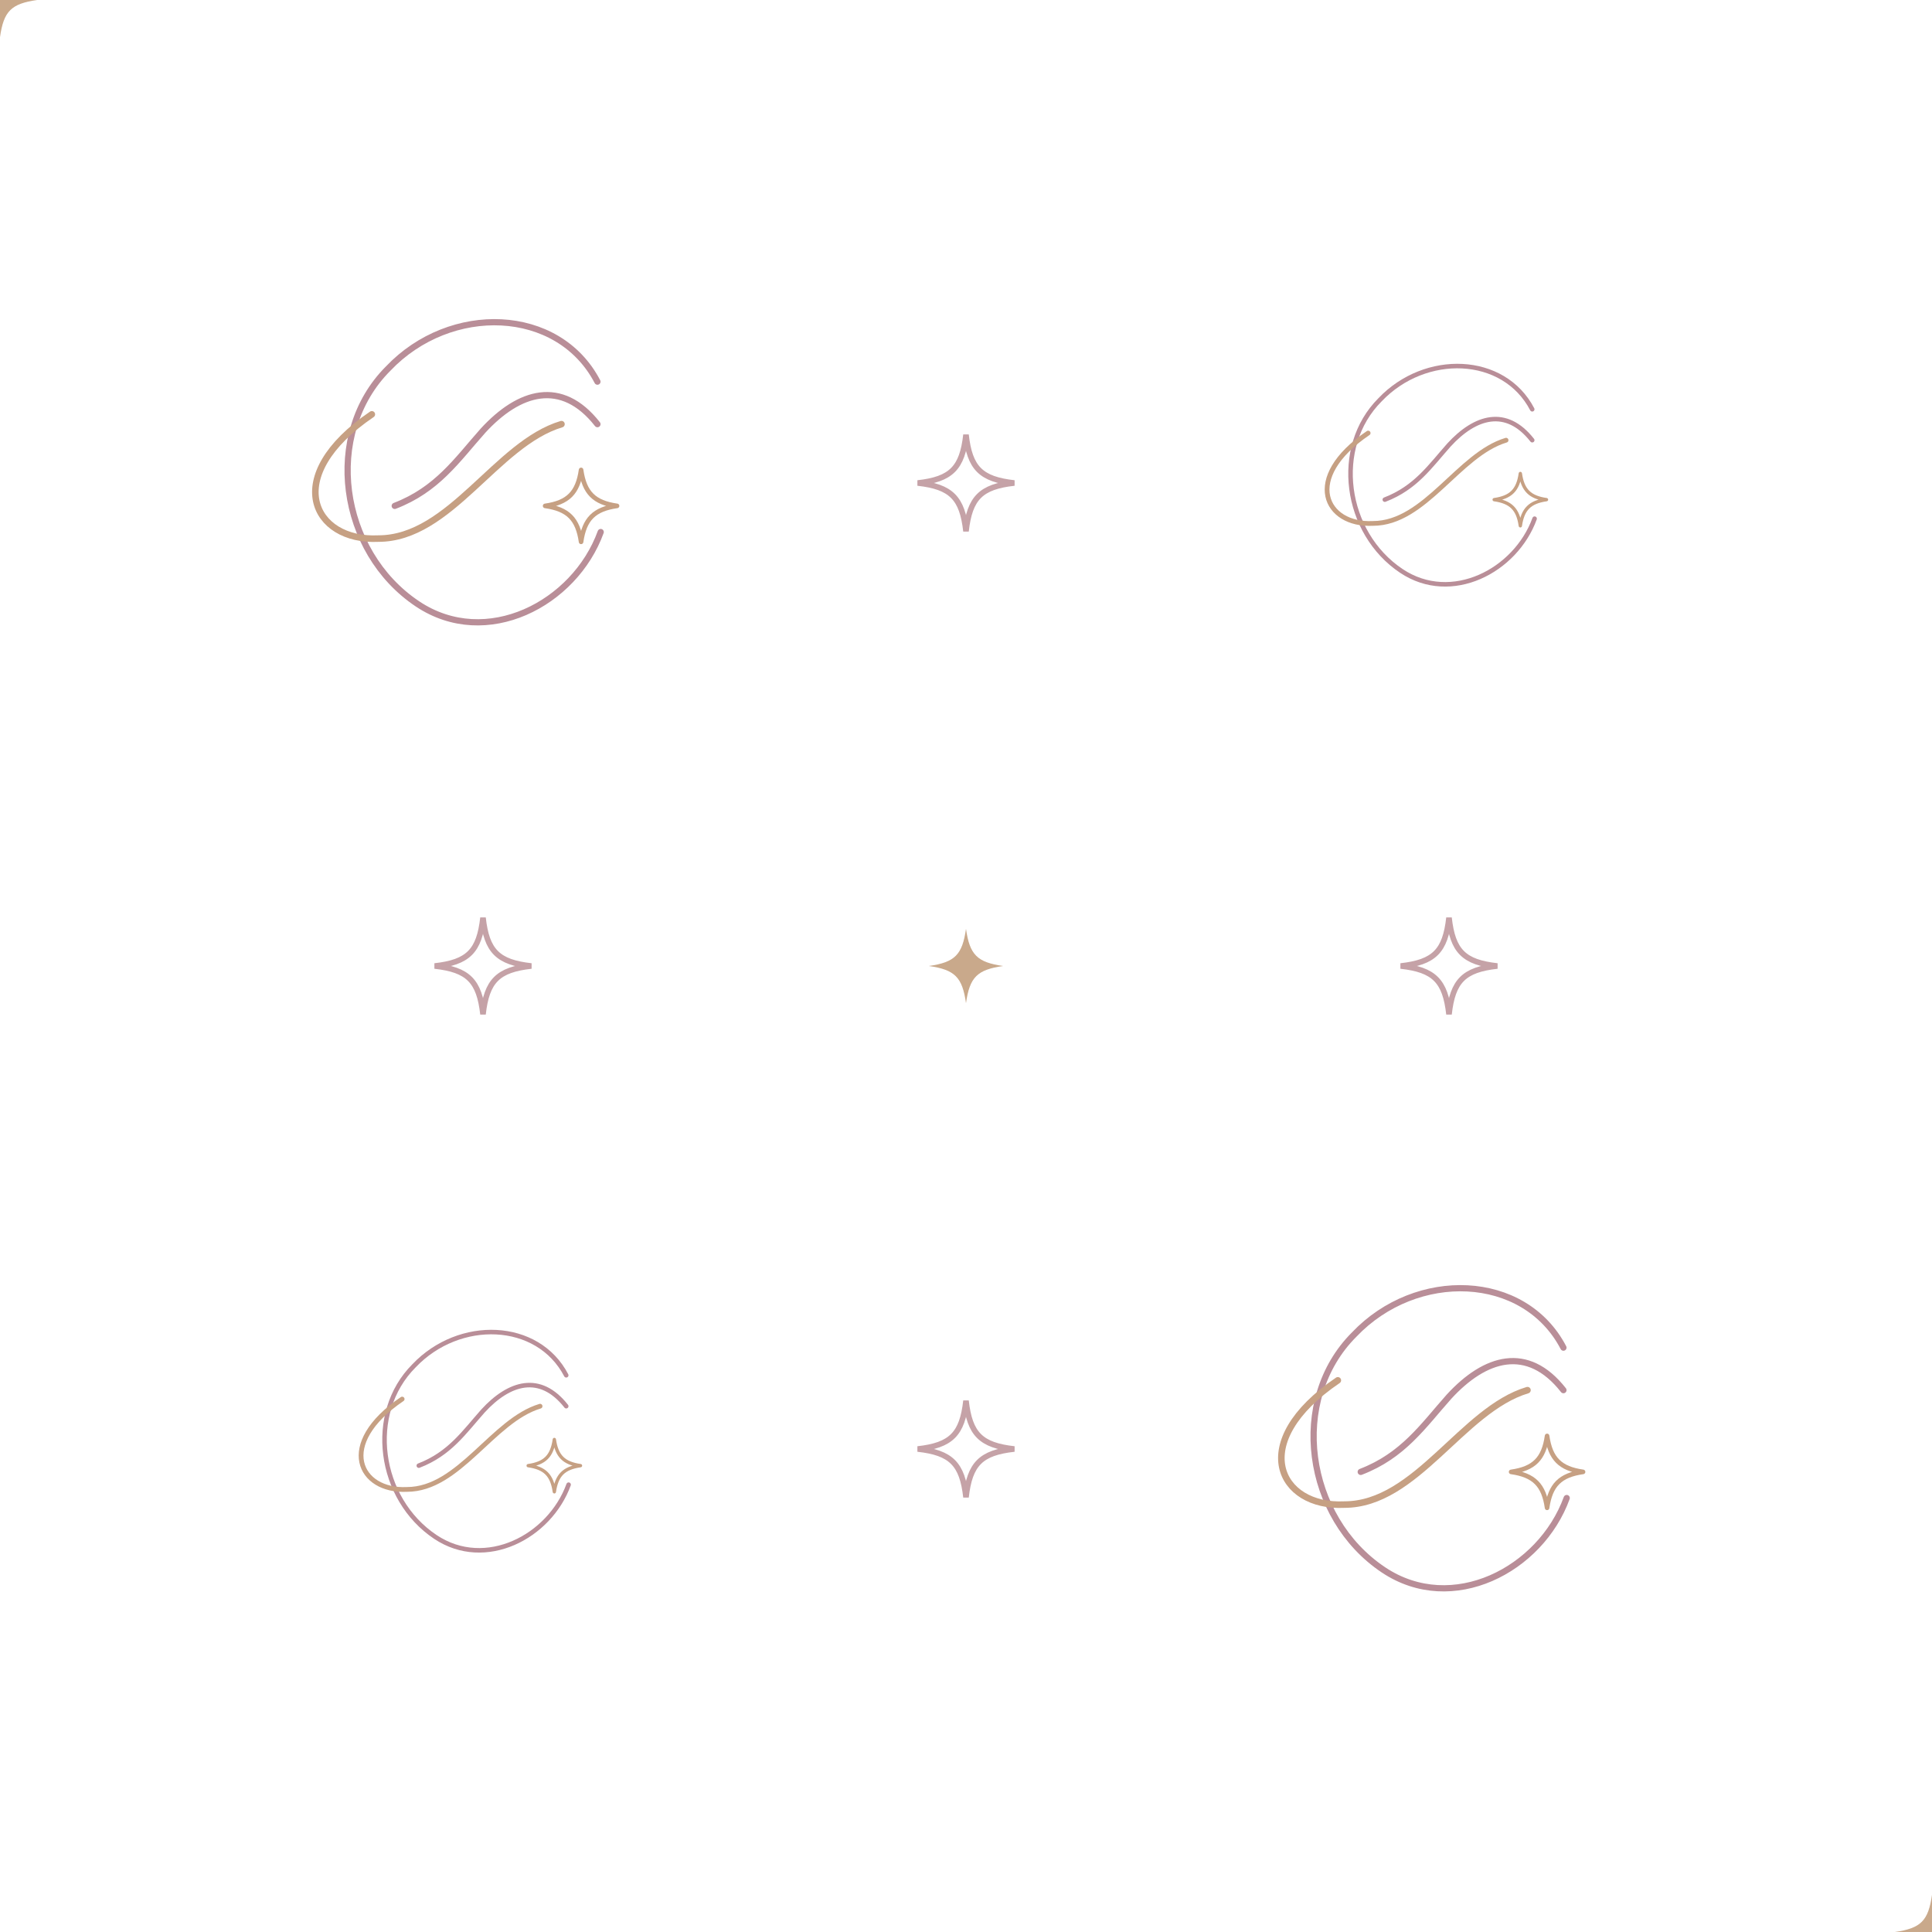
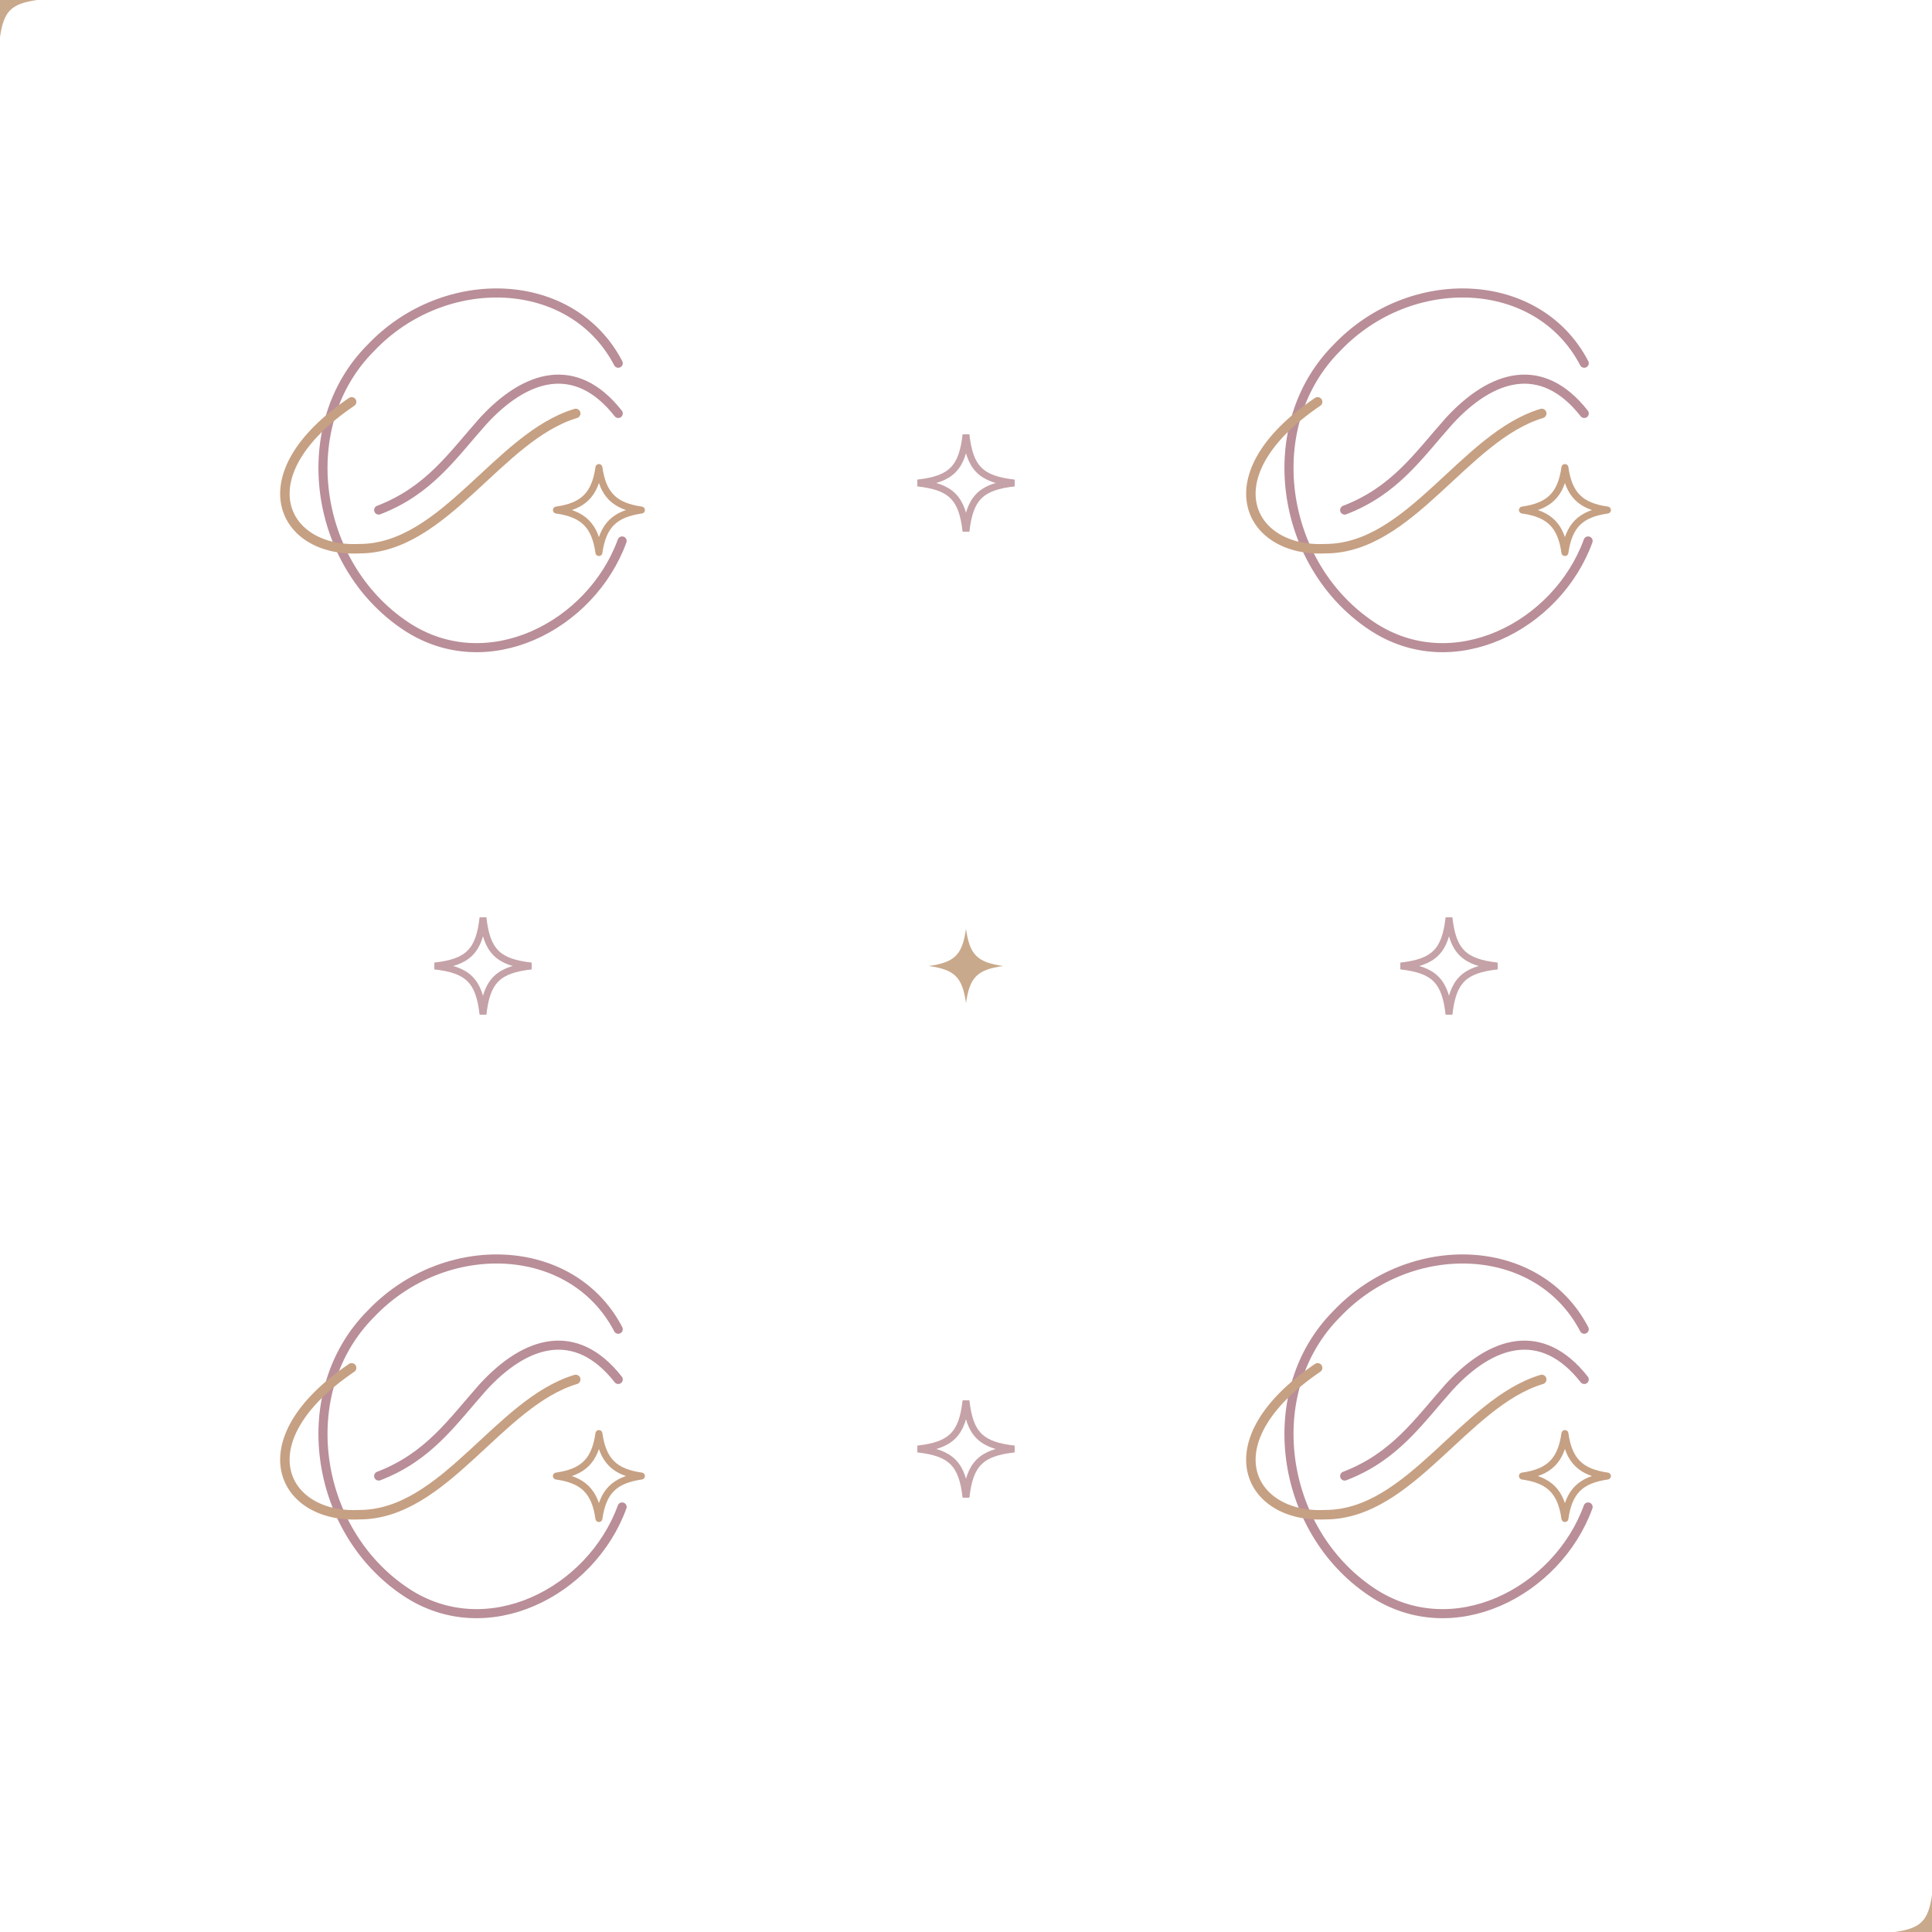
<svg xmlns="http://www.w3.org/2000/svg" width="520" height="520" viewBox="0 0 520 520">
  <defs>
    <g id="monogram" fill="none" stroke-linecap="round" stroke-linejoin="round">
-       <g stroke="#b98e98" stroke-width="1.9">
+       <g stroke="#b98e98" stroke-width="2.35">
        <path d="M35 -31 C23 -54 -10 -55 -29 -35 C-49 -15 -44 21 -20 37 C1 51 28 37 36 15" />
        <path d="M35 -18 C24 -32 11 -28 0 -16 C-8 -7 -14 2 -27 7" />
      </g>
-       <path d="M-34 -21 C-62 -2 -52 18 -32 17 C-10 17 4 -12 24 -18" stroke="#c6a083" stroke-width="2" />
-       <path d="M30 -4 C31 3 34 6 41 7 C34 8 31 11 30 18 C29 11 26 8 19 7 C26 6 29 3 30 -4Z" stroke="#c6a083" stroke-width="1.4" />
+       <path d="M-34 -21 C-62 -2 -52 18 -32 17 C-10 17 4 -12 24 -18" stroke="#c6a083" stroke-width="2.45" />
+       <path d="M30 -4 C31 3 34 6 41 7 C34 8 31 11 30 18 C29 11 26 8 19 7 C26 6 29 3 30 -4Z" stroke="#c6a083" stroke-width="1.8" />
    </g>
-     <g id="tiny-star" fill="none" stroke="#c5a2a7" stroke-width="1.5">
+     <g id="tiny-star" fill="none" stroke="#c5a2a7" stroke-width="1.85">
      <path d="M0 -13 C1 -4 4 -1 13 0 C4 1 1 4 0 13 C-1 4 -4 1 -13 0 C-4 -1 -1 -4 0 -13Z" />
    </g>
    <g id="gold-star" fill="#c9a98b">
      <path d="M0 -10 C1 -3 3 -1 10 0 C3 1 1 3 0 10 C-1 3 -3 1 -10 0 C-3 -1 -1 -3 0 -10Z" />
    </g>
  </defs>
-   <use href="#monogram" transform="translate(130 130) scale(.88)" />
-   <use href="#monogram" transform="translate(390 390) scale(.88)" />
-   <use href="#monogram" transform="translate(390 130) scale(.64)" />
-   <use href="#monogram" transform="translate(130 390) scale(.64)" />
+   <use href="#monogram" transform="translate(130 130) scale(1.04)" />
+   <use href="#monogram" transform="translate(390 390) scale(1.04)" />
+   <use href="#monogram" transform="translate(390 130) scale(1.04)" />
+   <use href="#monogram" transform="translate(130 390) scale(1.04)" />
  <use href="#tiny-star" transform="translate(260 130)" />
  <use href="#tiny-star" transform="translate(130 260)" />
  <use href="#tiny-star" transform="translate(390 260)" />
  <use href="#tiny-star" transform="translate(260 390)" />
  <use href="#gold-star" transform="translate(260 260)" />
  <use href="#gold-star" transform="translate(0 0)" />
  <use href="#gold-star" transform="translate(520 520)" />
</svg>
